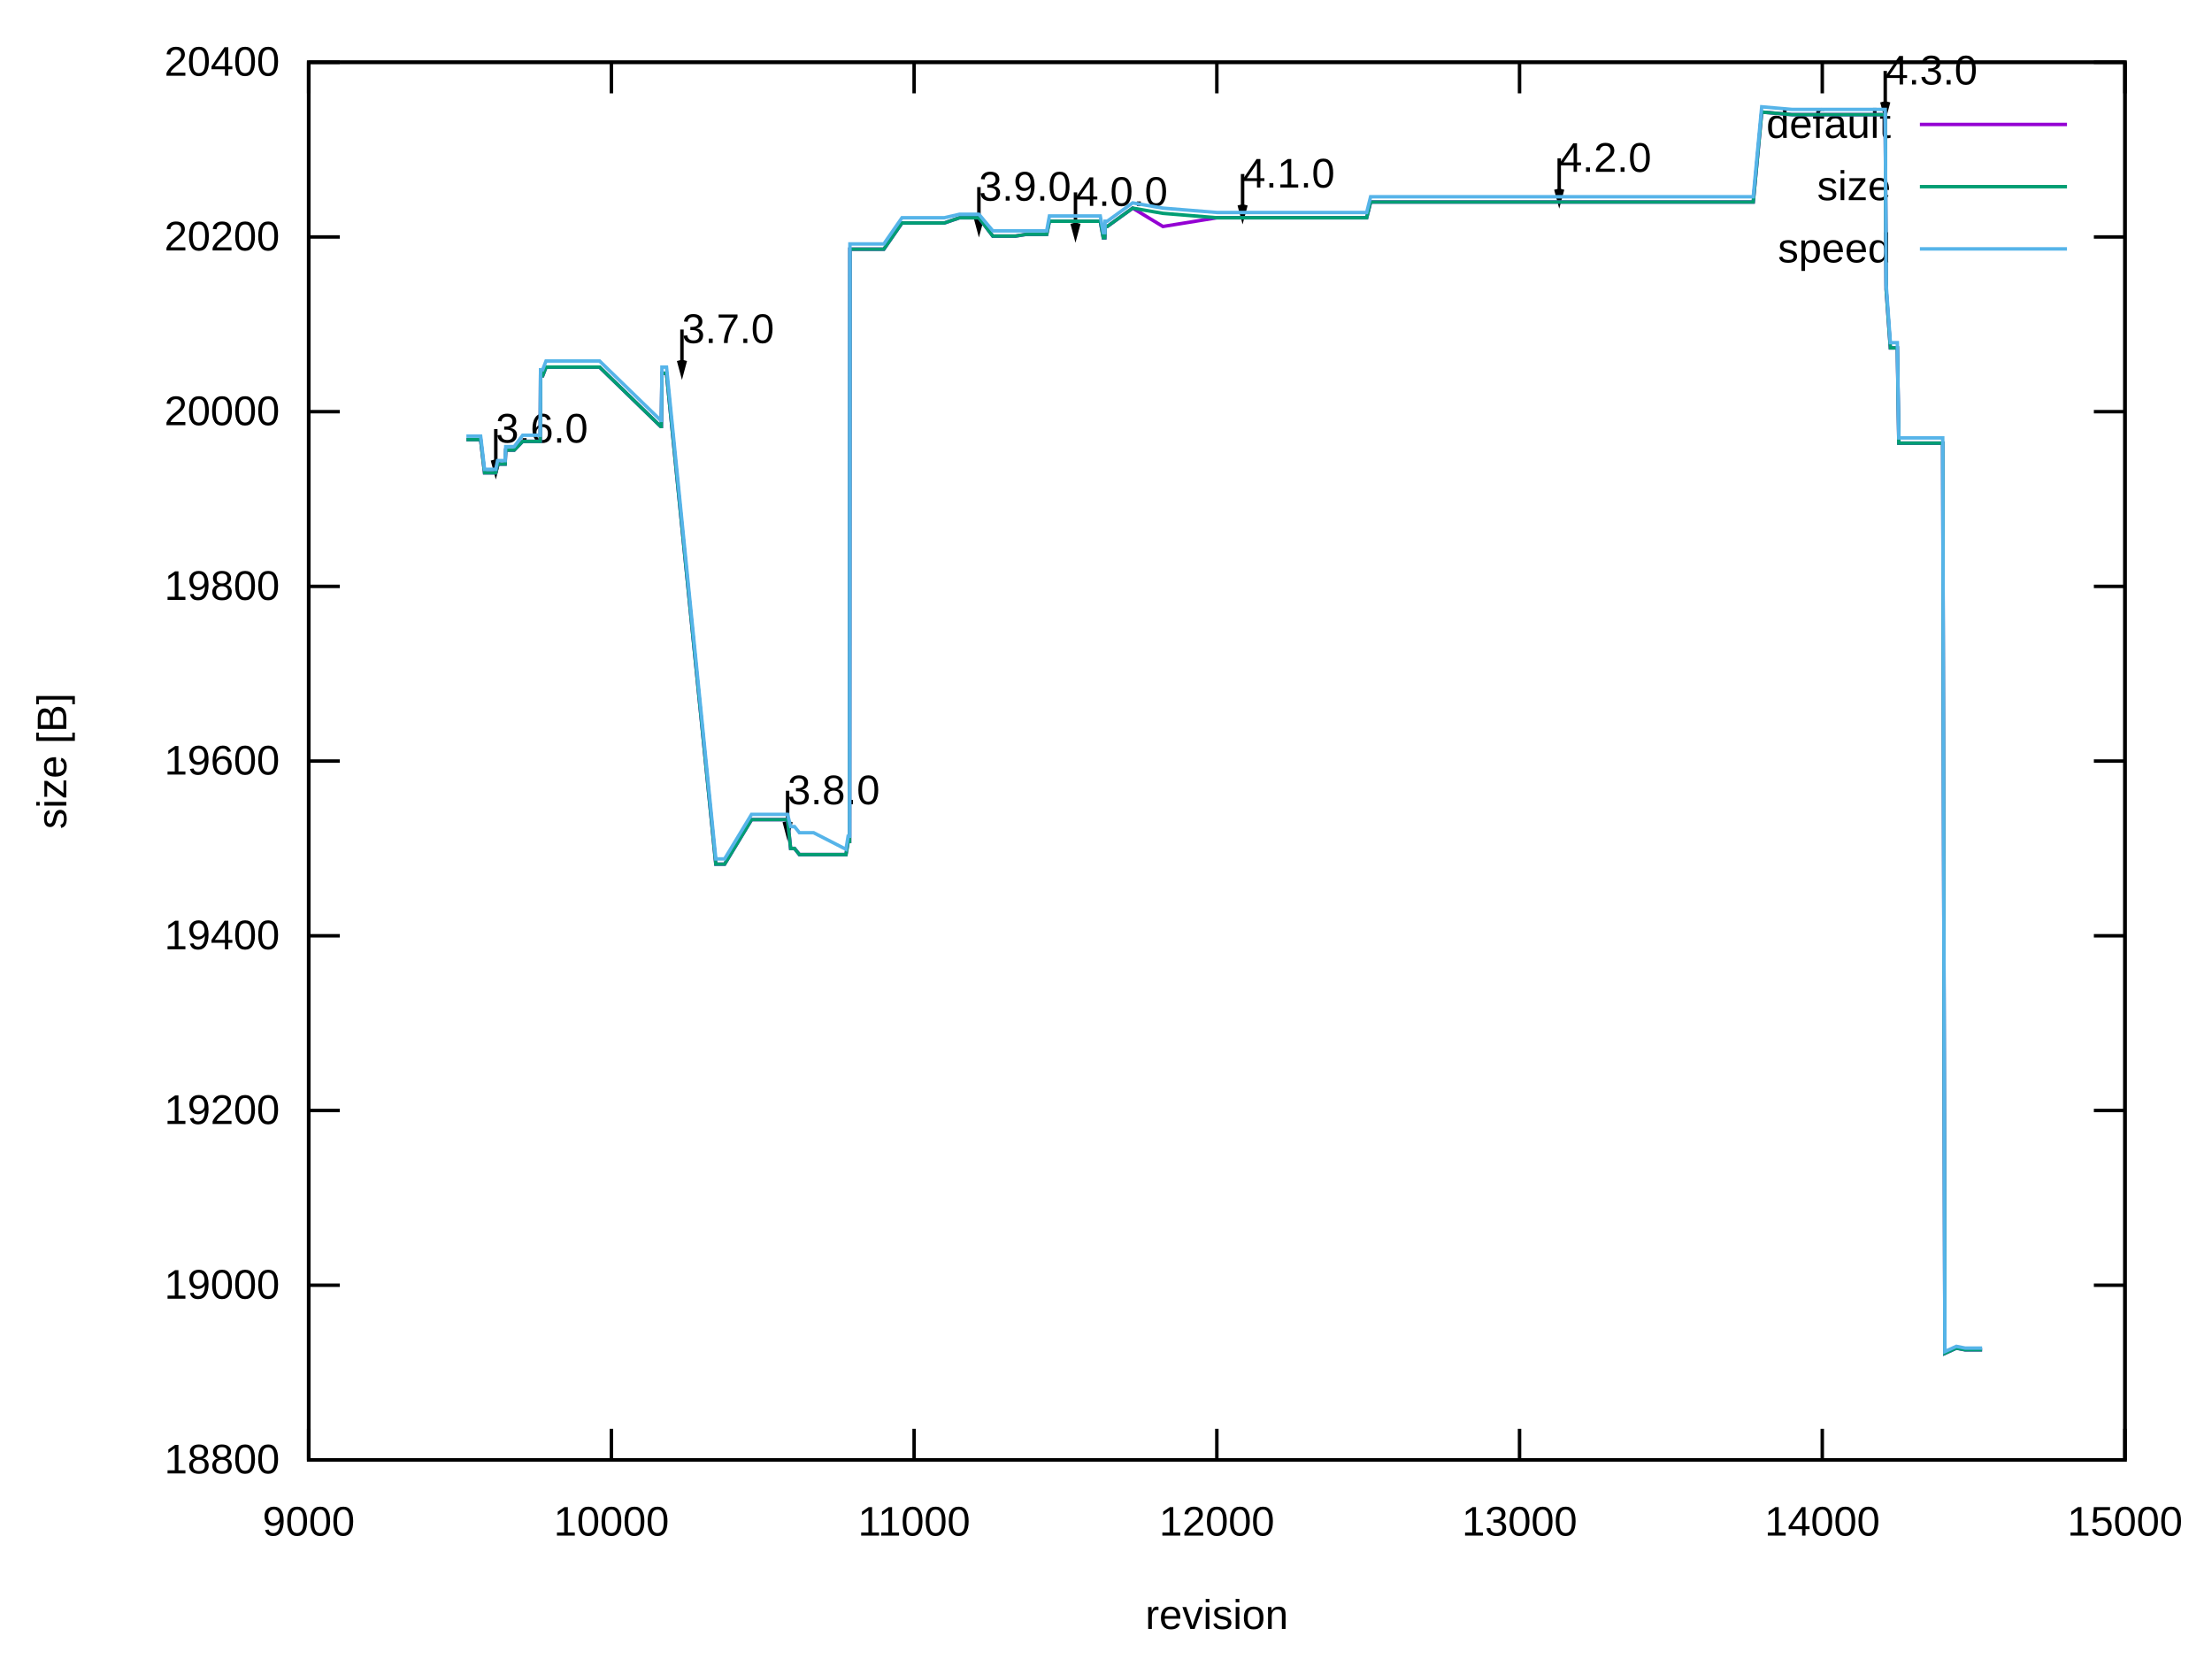
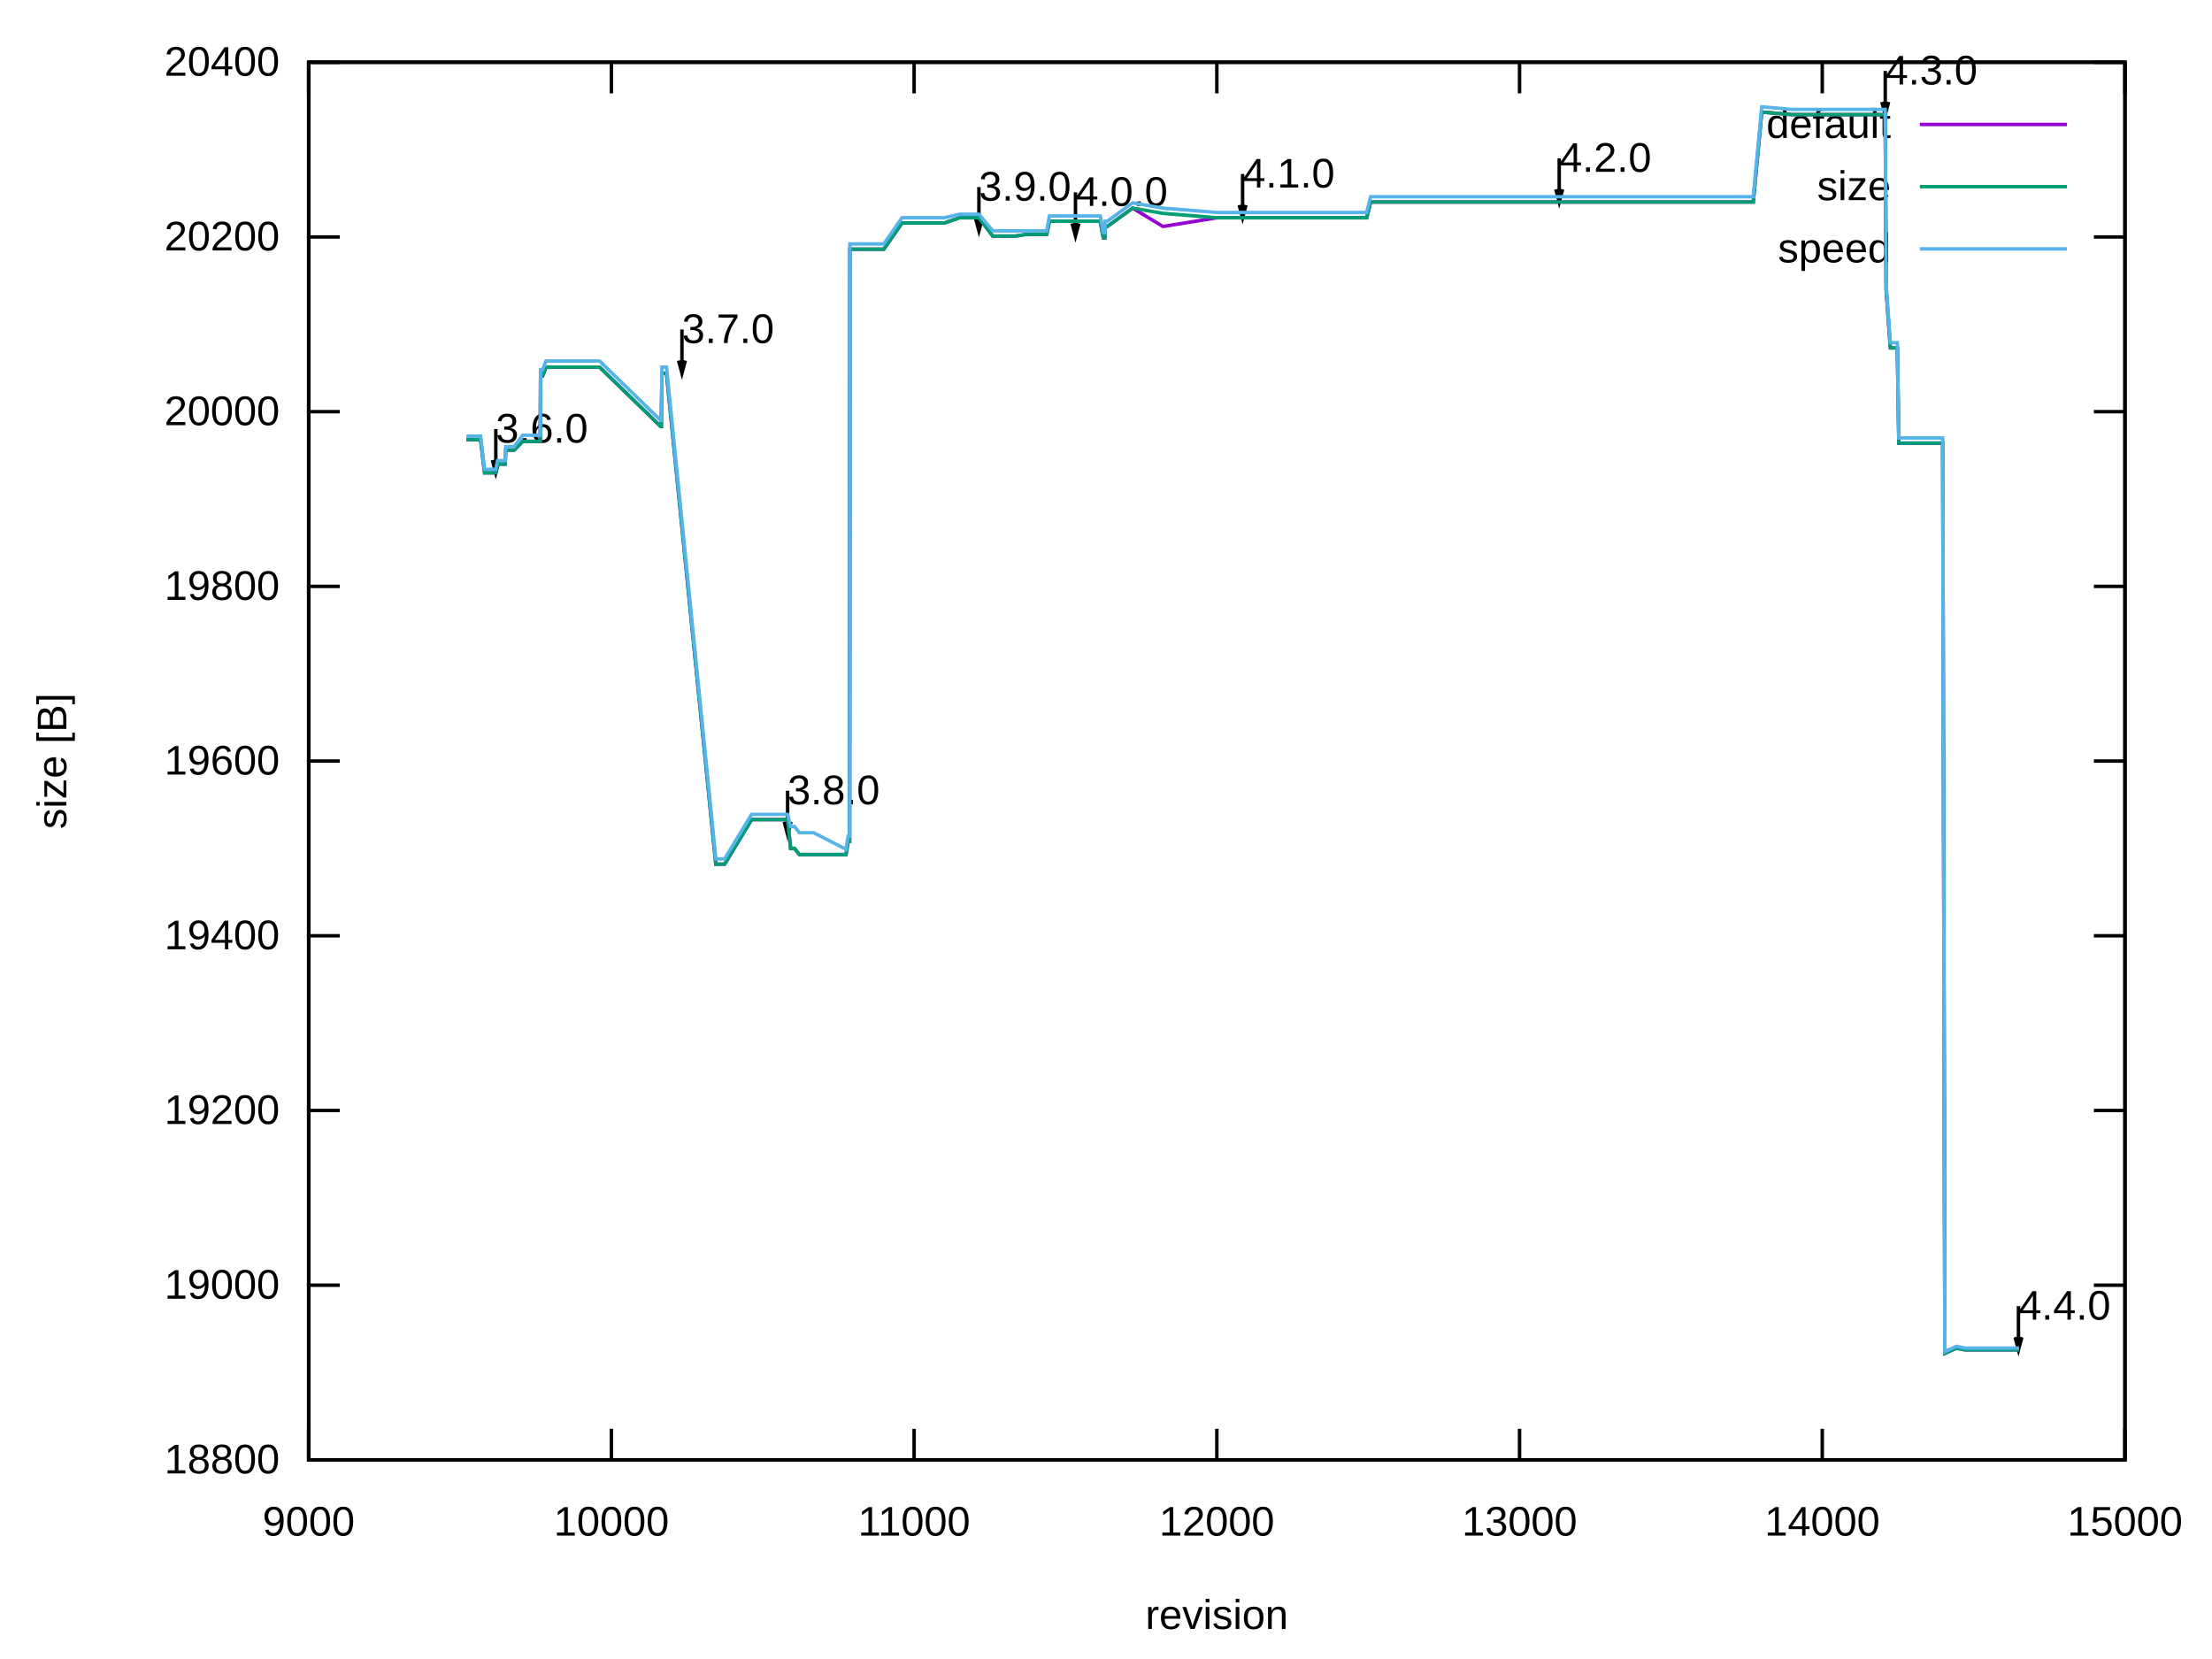
<svg xmlns="http://www.w3.org/2000/svg" xmlns:xlink="http://www.w3.org/1999/xlink" width="640" height="480" viewBox="0 0 640 480">
  <g id="gnuplot_canvas">
    <rect x="0" y="0" width="640" height="480" fill="none" />
    <defs>
      <circle id="gpDot" r="0.5" stroke-width="0.5" stroke="currentColor" />
      <path id="gpPt0" stroke-width="0.222" stroke="currentColor" d="M-1,0 h2 M0,-1 v2" />
      <path id="gpPt1" stroke-width="0.222" stroke="currentColor" d="M-1,-1 L1,1 M1,-1 L-1,1" />
      <path id="gpPt2" stroke-width="0.222" stroke="currentColor" d="M-1,0 L1,0 M0,-1 L0,1 M-1,-1 L1,1 M-1,1 L1,-1" />
      <rect id="gpPt3" stroke-width="0.222" stroke="currentColor" x="-1" y="-1" width="2" height="2" />
      <rect id="gpPt4" stroke-width="0.222" stroke="currentColor" fill="currentColor" x="-1" y="-1" width="2" height="2" />
      <circle id="gpPt5" stroke-width="0.222" stroke="currentColor" cx="0" cy="0" r="1" />
      <use xlink:href="#gpPt5" id="gpPt6" fill="currentColor" stroke="none" />
      <path id="gpPt7" stroke-width="0.222" stroke="currentColor" d="M0,-1.33 L-1.33,0.67 L1.33,0.67 z" />
      <use xlink:href="#gpPt7" id="gpPt8" fill="currentColor" stroke="none" />
      <use xlink:href="#gpPt7" id="gpPt9" stroke="currentColor" transform="rotate(180)" />
      <use xlink:href="#gpPt9" id="gpPt10" fill="currentColor" stroke="none" />
      <use xlink:href="#gpPt3" id="gpPt11" stroke="currentColor" transform="rotate(45)" />
      <use xlink:href="#gpPt11" id="gpPt12" fill="currentColor" stroke="none" />
      <path id="gpPt13" stroke-width="0.222" stroke="currentColor" d="M0,1.330 L1.265,0.411 L0.782,-1.067 L-0.782,-1.076 L-1.265,0.411 z" />
      <use xlink:href="#gpPt13" id="gpPt14" fill="currentColor" stroke="none" />
      <filter id="textbox" filterUnits="objectBoundingBox" x="0" y="0" height="1" width="1">
        <feFlood flood-color="white" flood-opacity="1" result="bgnd" />
        <feComposite in="SourceGraphic" in2="bgnd" operator="atop" />
      </filter>
      <filter id="greybox" filterUnits="objectBoundingBox" x="0" y="0" height="1" width="1">
        <feFlood flood-color="lightgrey" flood-opacity="1" result="grey" />
        <feComposite in="SourceGraphic" in2="grey" operator="atop" />
      </filter>
    </defs>
    <g fill="none" color="white" stroke="currentColor" stroke-width="1.00" stroke-linecap="butt" stroke-linejoin="miter">
</g>
    <g fill="none" color="black" stroke="currentColor" stroke-width="1.00" stroke-linecap="butt" stroke-linejoin="miter">
      <path stroke="black" d="M89.31,422.40 L98.31,422.40 M614.82,422.40 L605.82,422.40  " />
      <g transform="translate(80.92,426.30)" stroke="none" fill="black" font-family="Arial" font-size="12.00" text-anchor="end">
        <text>
          <tspan font-family="Arial"> 18800</tspan>
        </text>
      </g>
    </g>
    <g fill="none" color="black" stroke="currentColor" stroke-width="1.00" stroke-linecap="butt" stroke-linejoin="miter">
      <path stroke="black" d="M89.31,371.85 L98.31,371.85 M614.82,371.85 L605.82,371.85  " />
      <g transform="translate(80.92,375.75)" stroke="none" fill="black" font-family="Arial" font-size="12.00" text-anchor="end">
        <text>
          <tspan font-family="Arial"> 19000</tspan>
        </text>
      </g>
    </g>
    <g fill="none" color="black" stroke="currentColor" stroke-width="1.00" stroke-linecap="butt" stroke-linejoin="miter">
      <path stroke="black" d="M89.31,321.30 L98.31,321.30 M614.82,321.30 L605.82,321.30  " />
      <g transform="translate(80.92,325.20)" stroke="none" fill="black" font-family="Arial" font-size="12.00" text-anchor="end">
        <text>
          <tspan font-family="Arial"> 19200</tspan>
        </text>
      </g>
    </g>
    <g fill="none" color="black" stroke="currentColor" stroke-width="1.00" stroke-linecap="butt" stroke-linejoin="miter">
      <path stroke="black" d="M89.31,270.75 L98.31,270.75 M614.82,270.75 L605.82,270.75  " />
      <g transform="translate(80.92,274.65)" stroke="none" fill="black" font-family="Arial" font-size="12.00" text-anchor="end">
        <text>
          <tspan font-family="Arial"> 19400</tspan>
        </text>
      </g>
    </g>
    <g fill="none" color="black" stroke="currentColor" stroke-width="1.00" stroke-linecap="butt" stroke-linejoin="miter">
      <path stroke="black" d="M89.31,220.20 L98.31,220.20 M614.82,220.20 L605.82,220.20  " />
      <g transform="translate(80.92,224.10)" stroke="none" fill="black" font-family="Arial" font-size="12.00" text-anchor="end">
        <text>
          <tspan font-family="Arial"> 19600</tspan>
        </text>
      </g>
    </g>
    <g fill="none" color="black" stroke="currentColor" stroke-width="1.00" stroke-linecap="butt" stroke-linejoin="miter">
      <path stroke="black" d="M89.31,169.66 L98.31,169.66 M614.82,169.66 L605.82,169.66  " />
      <g transform="translate(80.92,173.56)" stroke="none" fill="black" font-family="Arial" font-size="12.00" text-anchor="end">
        <text>
          <tspan font-family="Arial"> 19800</tspan>
        </text>
      </g>
    </g>
    <g fill="none" color="black" stroke="currentColor" stroke-width="1.00" stroke-linecap="butt" stroke-linejoin="miter">
      <path stroke="black" d="M89.31,119.11 L98.31,119.11 M614.82,119.11 L605.82,119.11  " />
      <g transform="translate(80.92,123.01)" stroke="none" fill="black" font-family="Arial" font-size="12.00" text-anchor="end">
        <text>
          <tspan font-family="Arial"> 20000</tspan>
        </text>
      </g>
    </g>
    <g fill="none" color="black" stroke="currentColor" stroke-width="1.00" stroke-linecap="butt" stroke-linejoin="miter">
      <path stroke="black" d="M89.31,68.56 L98.31,68.56 M614.82,68.56 L605.82,68.56  " />
      <g transform="translate(80.92,72.46)" stroke="none" fill="black" font-family="Arial" font-size="12.00" text-anchor="end">
        <text>
          <tspan font-family="Arial"> 20200</tspan>
        </text>
      </g>
    </g>
    <g fill="none" color="black" stroke="currentColor" stroke-width="1.00" stroke-linecap="butt" stroke-linejoin="miter">
      <path stroke="black" d="M89.31,18.01 L98.31,18.01 M614.82,18.01 L605.82,18.01  " />
      <g transform="translate(80.92,21.91)" stroke="none" fill="black" font-family="Arial" font-size="12.00" text-anchor="end">
        <text>
          <tspan font-family="Arial"> 20400</tspan>
        </text>
      </g>
    </g>
    <g fill="none" color="black" stroke="currentColor" stroke-width="1.00" stroke-linecap="butt" stroke-linejoin="miter">
      <path stroke="black" d="M89.31,422.40 L89.31,413.40 M89.31,18.01 L89.31,27.01  " />
      <g transform="translate(89.31,444.30)" stroke="none" fill="black" font-family="Arial" font-size="12.00" text-anchor="middle">
        <text>
          <tspan font-family="Arial"> 9000</tspan>
        </text>
      </g>
    </g>
    <g fill="none" color="black" stroke="currentColor" stroke-width="1.00" stroke-linecap="butt" stroke-linejoin="miter">
      <path stroke="black" d="M176.90,422.40 L176.90,413.40 M176.90,18.01 L176.90,27.01  " />
      <g transform="translate(176.90,444.30)" stroke="none" fill="black" font-family="Arial" font-size="12.00" text-anchor="middle">
        <text>
          <tspan font-family="Arial"> 10000</tspan>
        </text>
      </g>
    </g>
    <g fill="none" color="black" stroke="currentColor" stroke-width="1.00" stroke-linecap="butt" stroke-linejoin="miter">
      <path stroke="black" d="M264.48,422.40 L264.48,413.40 M264.48,18.01 L264.48,27.01  " />
      <g transform="translate(264.48,444.30)" stroke="none" fill="black" font-family="Arial" font-size="12.00" text-anchor="middle">
        <text>
          <tspan font-family="Arial"> 11000</tspan>
        </text>
      </g>
    </g>
    <g fill="none" color="black" stroke="currentColor" stroke-width="1.00" stroke-linecap="butt" stroke-linejoin="miter">
      <path stroke="black" d="M352.07,422.40 L352.07,413.40 M352.07,18.01 L352.07,27.01  " />
      <g transform="translate(352.07,444.30)" stroke="none" fill="black" font-family="Arial" font-size="12.00" text-anchor="middle">
        <text>
          <tspan font-family="Arial"> 12000</tspan>
        </text>
      </g>
    </g>
    <g fill="none" color="black" stroke="currentColor" stroke-width="1.00" stroke-linecap="butt" stroke-linejoin="miter">
      <path stroke="black" d="M439.65,422.40 L439.65,413.40 M439.65,18.01 L439.65,27.01  " />
      <g transform="translate(439.65,444.30)" stroke="none" fill="black" font-family="Arial" font-size="12.00" text-anchor="middle">
        <text>
          <tspan font-family="Arial"> 13000</tspan>
        </text>
      </g>
    </g>
    <g fill="none" color="black" stroke="currentColor" stroke-width="1.00" stroke-linecap="butt" stroke-linejoin="miter">
      <path stroke="black" d="M527.24,422.40 L527.24,413.40 M527.24,18.01 L527.24,27.01  " />
      <g transform="translate(527.24,444.30)" stroke="none" fill="black" font-family="Arial" font-size="12.00" text-anchor="middle">
        <text>
          <tspan font-family="Arial"> 14000</tspan>
        </text>
      </g>
    </g>
    <g fill="none" color="black" stroke="currentColor" stroke-width="1.00" stroke-linecap="butt" stroke-linejoin="miter">
      <path stroke="black" d="M614.82,422.40 L614.82,413.40 M614.82,18.01 L614.82,27.01  " />
      <g transform="translate(614.82,444.30)" stroke="none" fill="black" font-family="Arial" font-size="12.00" text-anchor="middle">
        <text>
          <tspan font-family="Arial"> 15000</tspan>
        </text>
      </g>
    </g>
    <g fill="none" color="black" stroke="currentColor" stroke-width="1.00" stroke-linecap="butt" stroke-linejoin="miter">
</g>
    <g fill="none" color="black" stroke="currentColor" stroke-width="1.00" stroke-linecap="butt" stroke-linejoin="miter">
      <path stroke="black" d="M89.31,18.01 L89.31,422.40 L614.82,422.40 L614.82,18.01 L89.31,18.01 Z  " />
      <g transform="translate(143.44,128.06)" stroke="none" fill="black" font-family="Arial" font-size="12.00" text-anchor="start">
        <text>
          <tspan font-family="Arial">3.6.0</tspan>
        </text>
      </g>
      <g transform="translate(197.30,99.25)" stroke="none" fill="black" font-family="Arial" font-size="12.00" text-anchor="start">
        <text>
          <tspan font-family="Arial">3.7.0</tspan>
        </text>
      </g>
      <g transform="translate(227.87,232.70)" stroke="none" fill="black" font-family="Arial" font-size="12.00" text-anchor="start">
        <text>
          <tspan font-family="Arial">3.8.0</tspan>
        </text>
      </g>
      <g transform="translate(283.22,58.05)" stroke="none" fill="black" font-family="Arial" font-size="12.00" text-anchor="start">
        <text>
          <tspan font-family="Arial">3.9.0</tspan>
        </text>
      </g>
      <g transform="translate(311.16,59.57)" stroke="none" fill="black" font-family="Arial" font-size="12.00" text-anchor="start">
        <text>
          <tspan font-family="Arial">4.0.0</tspan>
        </text>
      </g>
      <g transform="translate(359.51,54.26)" stroke="none" fill="black" font-family="Arial" font-size="12.00" text-anchor="start">
        <text>
          <tspan font-family="Arial">4.1.0</tspan>
        </text>
      </g>
      <g transform="translate(451.12,49.71)" stroke="none" fill="black" font-family="Arial" font-size="12.00" text-anchor="start">
        <text>
          <tspan font-family="Arial">4.2.0</tspan>
        </text>
      </g>
      <g transform="translate(545.45,24.44)" stroke="none" fill="black" font-family="Arial" font-size="12.00" text-anchor="start">
        <text>
          <tspan font-family="Arial">4.3.0</tspan>
        </text>
      </g>
-       <path stroke="black" d="M142.47,133.13 L143.45,136.79 L144.43,133.13 M143.45,124.15 L143.45,136.79 M196.33,104.32 L197.31,107.98 L198.29,104.32   M197.31,95.34 L197.31,107.98 M226.90,237.77 L227.88,241.43 L228.86,237.77 M227.88,228.79 L227.88,241.43 M282.25,63.12   L283.23,66.78 L284.21,63.12 M283.23,54.14 L283.23,66.78 M310.19,64.64 L311.17,68.30 L312.15,64.64 M311.17,55.66   L311.17,68.30 M358.54,59.33 L359.52,62.99 L360.50,59.33 M359.52,50.35 L359.52,62.99 M450.15,54.78 L451.13,58.44   L452.11,54.78 M451.13,45.80 L451.13,58.44 M544.48,29.51 L545.46,33.16 L546.44,29.51 M545.46,20.53 L545.46,33.16    " />
+       <g transform="translate(583.99,381.82)" stroke="none" fill="black" font-family="Arial" font-size="12.00" text-anchor="start">
+         <text>
+           <tspan font-family="Arial">4.4.0</tspan>
+         </text>
+       </g>
+       <path stroke="black" d="M142.47,133.13 L143.45,136.79 L144.43,133.13 M143.45,124.15 L143.45,136.79 M196.33,104.32 L197.31,107.98 L198.29,104.32   M197.31,95.34 L197.31,107.98 M226.90,237.77 L227.88,241.43 L228.86,237.77 M227.88,228.79 L227.88,241.43 M282.25,63.12   L283.23,66.78 L284.21,63.12 M283.23,54.14 L283.23,66.78 M310.19,64.64 L311.17,68.30 L312.15,64.64 M311.17,55.66   L311.17,68.30 M358.54,59.33 L359.52,62.99 L360.50,59.33 M359.52,50.35 L359.52,62.99 M450.15,54.78 L451.13,58.44   L452.11,54.78 M451.13,45.80 L451.13,58.44 M544.48,29.51 L545.46,33.16 L546.44,29.51 M545.46,20.53 L545.46,33.16   M583.02,386.89 L584.00,390.54 L584.98,386.89 M584.00,377.91 L584.00,390.54  " />
    </g>
    <g fill="none" color="black" stroke="currentColor" stroke-width="1.00" stroke-linecap="butt" stroke-linejoin="miter">
      <g transform="translate(19.18,220.21) rotate(270)" stroke="none" fill="black" font-family="Arial" font-size="12.00" text-anchor="middle">
        <text>
          <tspan font-family="Arial">size [B]</tspan>
        </text>
      </g>
    </g>
    <g fill="none" color="black" stroke="currentColor" stroke-width="1.00" stroke-linecap="butt" stroke-linejoin="miter">
      <g transform="translate(352.06,471.30)" stroke="none" fill="black" font-family="Arial" font-size="12.00" text-anchor="middle">
        <text>
          <tspan font-family="Arial">revision</tspan>
        </text>
      </g>
    </g>
    <g fill="none" color="black" stroke="currentColor" stroke-width="1.00" stroke-linecap="butt" stroke-linejoin="miter">
</g>
    <g id="gnuplot_plot_1">
      <g fill="none" color="black" stroke="currentColor" stroke-width="1.00" stroke-linecap="butt" stroke-linejoin="miter">
        <g transform="translate(547.09,39.91)" stroke="none" fill="black" font-family="Arial" font-size="12.00" text-anchor="end">
          <text>
            <tspan font-family="Arial">default</tspan>
          </text>
        </g>
      </g>
      <g fill="none" color="black" stroke="currentColor" stroke-width="1.00" stroke-linecap="butt" stroke-linejoin="miter">
-         <path stroke="rgb(148,   0, 211)" d="M555.48,36.01 L598.04,36.01 M134.94,127.20 L136.61,127.20 L137.48,127.20 L139.06,127.20 L140.20,136.80 L140.90,136.80   L141.51,136.80 L141.95,136.80 L142.04,136.80 L142.12,136.80 L142.21,136.80 L143.44,136.80 L143.96,134.27 L144.66,134.27   L144.93,134.27 L145.01,134.27 L145.10,134.27 L145.19,134.27 L145.36,134.27 L145.80,134.27 L145.89,134.27 L146.15,134.27   L146.33,130.23 L146.50,130.23 L146.59,130.23 L147.03,130.23 L147.29,130.23 L147.47,130.23 L147.55,130.23 L147.64,130.23   L148.78,130.23 L151.23,127.70 L153.25,127.70 L154.12,127.70 L154.74,127.70 L155.09,127.70 L155.96,127.70 L156.22,127.70   L156.31,127.70 L156.40,108.75 L156.49,108.75 L157.01,108.75 L157.98,106.22 L158.50,106.22 L158.59,106.22 L158.76,106.22   L159.12,106.22 L159.64,106.22 L159.99,106.22 L160.08,106.22 L160.69,106.22 L160.95,106.22 L161.04,106.22 L161.13,106.22   L162.01,106.22 L162.18,106.22 L162.53,106.22 L166.30,106.22 L172.43,106.22 L172.78,106.22 L172.95,106.22 L173.04,106.22   L173.48,106.22 L191.17,123.40 L191.35,123.40 L191.52,107.99 L192.13,107.99 L192.75,107.99 L192.84,107.99 L207.11,250.03   L207.46,250.03 L207.55,250.03 L208.95,250.03 L209.04,250.03 L209.65,250.03 L217.45,237.14 L220.25,237.14 L221.56,237.14   L224.19,237.14 L225.77,237.14 L227.87,237.14 L228.75,245.48 L229.53,245.48 L229.88,245.48 L231.29,247.25 L232.95,247.25   L233.39,247.25 L234.35,247.25 L234.70,247.25 L235.40,247.25 L244.77,247.25 L245.39,243.46 L245.74,243.46 L245.82,243.46   L245.91,72.10 L246.09,72.10 L246.96,72.10 L255.72,72.10 L260.98,64.51 L262.20,64.51 L272.10,64.51 L273.24,64.51   L277.62,63.00 L283.22,63.00 L287.25,68.31 L293.38,68.31 L293.82,68.31 L296.97,67.80 L302.58,67.80 L302.84,67.80   L303.63,64.01 L308.89,64.01 L309.06,64.01 L311.16,64.01 L315.80,64.01 L318.26,64.01 L318.34,64.01 L319.22,68.81   L319.66,68.81 L319.75,65.53 L320.27,65.53 L320.36,65.53 L327.72,60.22 L336.47,65.53 L352.15,63.00 L356.97,63.00   L359.51,63.00 L360.65,63.00 L360.82,63.00 L361.00,63.00 L361.35,63.00 L361.61,63.00 L362.05,63.00 L386.40,63.00   L388.41,63.00 L389.73,63.00 L391.48,63.00 L392.70,63.00 L394.81,63.00 L395.42,63.00 L396.56,58.45 L408.29,58.45   L411.01,58.45 L412.41,58.45 L412.67,58.45 L417.40,58.45 L420.73,58.45 L421.70,58.45 L424.50,58.45 L427.56,58.45   L428.70,58.45 L430.10,58.45 L430.89,58.45 L436.93,58.45 L451.12,58.45 L457.17,58.45 L465.93,58.45 L483.00,58.45   L500.00,58.45 L500.87,58.45 L501.75,58.45 L505.16,58.45 L507.27,58.45 L509.72,32.42 L518.48,33.17 L527.24,33.17   L543.35,33.17 L545.45,33.17 L545.72,83.72 L546.94,100.66 L547.82,100.66 L548.08,100.66 L548.78,100.66 L548.96,100.66   L549.39,128.21 L553.51,128.21 L557.54,128.21 L559.64,128.21 L562.09,128.21 L562.71,391.57 L566.04,390.05 L568.58,390.55   L571.90,390.55 L573.48,390.55  " />
+         <path stroke="rgb(148,   0, 211)" d="M555.48,36.01 L598.04,36.01 M134.94,127.20 L136.61,127.20 L137.48,127.20 L139.06,127.20 L140.20,136.80 L140.90,136.80   L141.51,136.80 L141.95,136.80 L142.04,136.80 L142.12,136.80 L142.21,136.80 L143.44,136.80 L143.96,134.27 L144.66,134.27   L144.93,134.27 L145.01,134.27 L145.10,134.27 L145.19,134.27 L145.36,134.27 L145.80,134.27 L145.89,134.27 L146.15,134.27   L146.33,130.23 L146.50,130.23 L146.59,130.23 L147.03,130.23 L147.29,130.23 L147.47,130.23 L147.55,130.23 L147.64,130.23   L148.78,130.23 L151.23,127.70 L153.25,127.70 L154.12,127.70 L154.74,127.70 L155.09,127.70 L155.96,127.70 L156.22,127.70   L156.31,127.70 L156.40,108.75 L156.49,108.75 L157.01,108.75 L157.98,106.22 L158.50,106.22 L158.59,106.22 L158.76,106.22   L159.12,106.22 L159.64,106.22 L159.99,106.22 L160.08,106.22 L160.69,106.22 L160.95,106.22 L161.04,106.22 L161.13,106.22   L162.01,106.22 L162.18,106.22 L162.53,106.22 L166.30,106.22 L172.43,106.22 L172.78,106.22 L172.95,106.22 L173.04,106.22   L173.48,106.22 L191.17,123.40 L191.35,123.40 L191.52,107.99 L192.13,107.99 L192.75,107.99 L192.84,107.99 L207.11,250.03   L207.46,250.03 L207.55,250.03 L208.95,250.03 L209.04,250.03 L209.65,250.03 L217.45,237.14 L220.25,237.14 L221.56,237.14   L224.19,237.14 L225.77,237.14 L227.87,237.14 L228.75,245.48 L229.53,245.48 L229.88,245.48 L231.29,247.25 L232.95,247.25   L233.39,247.25 L234.35,247.25 L234.70,247.25 L235.40,247.25 L244.77,247.25 L245.39,243.46 L245.74,243.46 L245.82,243.46   L245.91,72.10 L246.09,72.10 L246.96,72.10 L255.72,72.10 L260.98,64.51 L262.20,64.51 L272.10,64.51 L273.24,64.51   L277.62,63.00 L283.22,63.00 L287.25,68.31 L293.38,68.31 L293.82,68.31 L296.97,67.80 L302.58,67.80 L302.84,67.80   L303.63,64.01 L308.89,64.01 L309.06,64.01 L311.16,64.01 L315.80,64.01 L318.26,64.01 L318.34,64.01 L319.22,68.81   L319.66,68.81 L319.75,65.53 L320.27,65.53 L320.36,65.53 L327.72,60.22 L336.47,65.53 L352.15,63.00 L356.97,63.00   L359.51,63.00 L360.65,63.00 L360.82,63.00 L361.00,63.00 L361.35,63.00 L361.61,63.00 L362.05,63.00 L386.40,63.00   L388.41,63.00 L389.73,63.00 L391.48,63.00 L392.70,63.00 L394.81,63.00 L395.42,63.00 L396.56,58.45 L408.29,58.45   L411.01,58.45 L412.41,58.45 L412.67,58.45 L417.40,58.45 L420.73,58.45 L421.70,58.45 L424.50,58.45 L427.56,58.45   L428.70,58.45 L430.10,58.45 L430.89,58.45 L436.93,58.45 L451.12,58.45 L457.17,58.45 L465.93,58.45 L483.00,58.45   L500.00,58.45 L500.87,58.45 L501.75,58.45 L505.16,58.45 L507.27,58.45 L509.72,32.42 L518.48,33.17 L527.24,33.17   L543.35,33.17 L545.45,33.17 L545.72,83.72 L546.94,100.66 L547.82,100.66 L548.08,100.66 L548.78,100.66 L548.96,100.66   L549.39,128.21 L553.51,128.21 L557.54,128.21 L559.64,128.21 L562.09,128.21 L562.71,391.57 L566.04,390.05 L568.58,390.55   L571.90,390.55 L573.48,390.55 L583.99,390.55 L584.17,390.55  " />
      </g>
    </g>
    <g id="gnuplot_plot_2">
      <g fill="none" color="black" stroke="currentColor" stroke-width="1.00" stroke-linecap="butt" stroke-linejoin="miter">
        <g transform="translate(547.09,57.91)" stroke="none" fill="black" font-family="Arial" font-size="12.00" text-anchor="end">
          <text>
            <tspan font-family="Arial">size</tspan>
          </text>
        </g>
      </g>
      <g fill="none" color="black" stroke="currentColor" stroke-width="1.00" stroke-linecap="butt" stroke-linejoin="miter">
-         <path stroke="rgb(  0, 158, 115)" d="M555.48,54.01 L598.04,54.01 M134.94,127.20 L136.61,127.20 L137.48,127.20 L139.06,127.20 L140.20,136.80 L140.90,136.80   L141.51,136.80 L141.95,136.80 L142.04,136.80 L142.12,136.80 L142.21,136.80 L143.44,136.80 L143.96,134.27 L144.66,134.27   L144.93,134.27 L145.01,134.27 L145.10,134.27 L145.19,134.27 L145.36,134.27 L145.80,134.27 L145.89,134.27 L146.15,134.27   L146.33,130.23 L146.50,130.23 L146.59,130.23 L147.03,130.23 L147.29,130.23 L147.47,130.23 L147.55,130.23 L147.64,130.23   L148.78,130.23 L151.23,127.70 L153.25,127.70 L154.12,127.70 L154.74,127.70 L155.09,127.70 L155.96,127.70 L156.22,127.70   L156.31,127.70 L156.40,108.75 L156.49,108.75 L157.01,108.75 L157.98,106.22 L158.50,106.22 L158.59,106.22 L158.76,106.22   L159.12,106.22 L159.64,106.22 L159.99,106.22 L160.08,106.22 L160.69,106.22 L160.95,106.22 L161.04,106.22 L161.13,106.22   L162.01,106.22 L162.18,106.22 L162.53,106.22 L166.30,106.22 L172.43,106.22 L172.78,106.22 L172.95,106.22 L173.04,106.22   L173.48,106.22 L191.17,123.40 L191.35,123.40 L191.52,107.99 L192.13,107.99 L192.75,107.99 L192.84,107.99 L207.11,250.03   L207.46,250.03 L207.55,250.03 L208.95,250.03 L209.04,250.03 L209.65,250.03 L217.45,237.14 L220.25,237.14 L221.56,237.14   L224.19,237.14 L225.77,237.14 L227.87,237.14 L228.75,245.48 L229.53,245.48 L229.88,245.48 L231.29,247.25 L232.95,247.25   L233.39,247.25 L234.35,247.25 L234.70,247.25 L235.40,247.25 L244.77,247.25 L245.39,243.46 L245.74,243.46 L245.82,243.46   L245.91,72.10 L246.09,72.10 L246.96,72.10 L255.72,72.10 L260.98,64.51 L262.20,64.51 L272.10,64.51 L273.24,64.51   L277.62,63.00 L283.22,63.00 L287.25,68.31 L293.38,68.31 L293.82,68.31 L296.97,67.80 L302.58,67.80 L302.84,67.80   L303.63,64.01 L308.89,64.01 L309.06,64.01 L311.16,64.01 L315.80,64.01 L318.26,64.01 L318.34,64.01 L319.22,68.81   L319.66,68.81 L319.75,65.53 L320.27,65.53 L320.36,65.53 L327.72,60.22 L336.47,61.73 L352.15,63.00 L356.97,63.00   L359.51,63.00 L360.65,63.00 L360.82,63.00 L361.00,63.00 L361.35,63.00 L361.61,63.00 L362.05,63.00 L386.40,63.00   L388.41,63.00 L389.73,63.00 L391.48,63.00 L392.70,63.00 L394.81,63.00 L395.42,63.00 L396.56,58.45 L408.29,58.45   L411.01,58.45 L412.41,58.45 L412.67,58.45 L417.40,58.45 L420.73,58.45 L421.70,58.45 L424.50,58.45 L427.56,58.45   L428.70,58.45 L430.10,58.45 L430.89,58.45 L436.93,58.45 L451.12,58.45 L457.17,58.45 L465.93,58.45 L483.00,58.45   L500.00,58.45 L500.87,58.45 L501.75,58.45 L505.16,58.45 L507.27,58.45 L509.72,32.42 L518.48,33.17 L527.24,33.17   L543.35,33.17 L545.45,33.17 L545.72,83.72 L546.94,100.66 L547.82,100.66 L548.08,100.66 L548.78,100.66 L548.96,100.66   L549.39,128.21 L553.51,128.21 L557.54,128.21 L559.64,128.21 L562.09,128.21 L562.71,391.57 L566.04,390.05 L568.58,390.55   L571.90,390.55 L573.48,390.55  " />
+         <path stroke="rgb(  0, 158, 115)" d="M555.48,54.01 L598.04,54.01 M134.94,127.20 L136.61,127.20 L137.48,127.20 L139.06,127.20 L140.20,136.80 L140.90,136.80   L141.51,136.80 L141.95,136.80 L142.04,136.80 L142.12,136.80 L142.21,136.80 L143.44,136.80 L143.96,134.27 L144.66,134.27   L144.93,134.27 L145.01,134.27 L145.10,134.27 L145.19,134.27 L145.36,134.27 L145.80,134.27 L145.89,134.27 L146.15,134.27   L146.33,130.23 L146.50,130.23 L146.59,130.23 L147.03,130.23 L147.29,130.23 L147.47,130.23 L147.55,130.23 L147.64,130.23   L148.78,130.23 L151.23,127.70 L153.25,127.70 L154.12,127.70 L154.74,127.70 L155.09,127.70 L155.96,127.70 L156.22,127.70   L156.31,127.70 L156.40,108.75 L156.49,108.75 L157.01,108.75 L157.98,106.22 L158.50,106.22 L158.59,106.22 L158.76,106.22   L159.12,106.22 L159.64,106.22 L159.99,106.22 L160.08,106.22 L160.69,106.22 L160.95,106.22 L161.04,106.22 L161.13,106.22   L162.01,106.22 L162.18,106.22 L162.53,106.22 L166.30,106.22 L172.43,106.22 L172.78,106.22 L172.95,106.22 L173.04,106.22   L173.48,106.22 L191.17,123.40 L191.35,123.40 L191.52,107.99 L192.13,107.99 L192.75,107.99 L192.84,107.99 L207.11,250.03   L207.46,250.03 L207.55,250.03 L208.95,250.03 L209.04,250.03 L209.65,250.03 L217.45,237.14 L220.25,237.14 L221.56,237.14   L224.19,237.14 L225.77,237.14 L227.87,237.14 L228.75,245.48 L229.53,245.48 L229.88,245.48 L231.29,247.25 L232.95,247.25   L233.39,247.25 L234.35,247.25 L234.70,247.25 L235.40,247.25 L244.77,247.25 L245.39,243.46 L245.74,243.46 L245.82,243.46   L245.91,72.10 L246.09,72.10 L246.96,72.10 L255.72,72.10 L260.98,64.51 L262.20,64.51 L272.10,64.51 L273.24,64.51   L277.62,63.00 L283.22,63.00 L287.25,68.31 L293.38,68.31 L293.82,68.31 L296.97,67.80 L302.58,67.80 L302.84,67.80   L303.63,64.01 L308.89,64.01 L309.06,64.01 L311.16,64.01 L315.80,64.01 L318.26,64.01 L318.34,64.01 L319.22,68.81   L319.66,68.81 L319.75,65.53 L320.27,65.53 L320.36,65.53 L327.72,60.22 L336.47,61.73 L352.15,63.00 L356.97,63.00   L359.51,63.00 L360.65,63.00 L360.82,63.00 L361.00,63.00 L361.35,63.00 L361.61,63.00 L362.05,63.00 L386.40,63.00   L388.41,63.00 L389.73,63.00 L391.48,63.00 L392.70,63.00 L394.81,63.00 L395.42,63.00 L396.56,58.45 L408.29,58.45   L411.01,58.45 L412.41,58.45 L412.67,58.45 L417.40,58.45 L420.73,58.45 L421.70,58.45 L424.50,58.45 L427.56,58.45   L428.70,58.45 L430.10,58.45 L430.89,58.45 L436.93,58.45 L451.12,58.45 L457.17,58.45 L465.93,58.45 L483.00,58.45   L500.00,58.45 L500.87,58.45 L501.75,58.45 L505.16,58.45 L507.27,58.45 L509.72,32.42 L518.48,33.17 L527.24,33.17   L543.35,33.17 L545.45,33.17 L545.72,83.72 L546.94,100.66 L547.82,100.66 L548.08,100.66 L548.78,100.66 L548.96,100.66   L549.39,128.21 L553.51,128.21 L557.54,128.21 L559.64,128.21 L562.09,128.21 L562.71,391.57 L566.04,390.05 L568.58,390.55   L571.90,390.55 L573.48,390.55 L583.99,390.55 L584.17,390.55  " />
      </g>
    </g>
    <g id="gnuplot_plot_3">
      <g fill="none" color="black" stroke="currentColor" stroke-width="1.00" stroke-linecap="butt" stroke-linejoin="miter">
        <g transform="translate(547.09,75.91)" stroke="none" fill="black" font-family="Arial" font-size="12.00" text-anchor="end">
          <text>
            <tspan font-family="Arial">speed</tspan>
          </text>
        </g>
      </g>
      <g fill="none" color="black" stroke="currentColor" stroke-width="1.00" stroke-linecap="butt" stroke-linejoin="miter">
-         <path stroke="rgb( 86, 180, 233)" d="M555.48,72.01 L598.04,72.01 M134.94,126.18 L136.61,126.18 L137.48,126.18 L139.06,126.18 L140.20,135.79 L140.90,135.79   L141.51,135.79 L141.95,135.79 L142.04,135.79 L142.12,135.79 L142.21,135.79 L143.44,135.79 L143.96,133.26 L144.66,133.26   L144.93,133.26 L145.01,133.26 L145.10,133.26 L145.19,133.26 L145.36,133.26 L145.80,133.26 L145.89,133.26 L146.15,133.26   L146.33,129.22 L146.50,129.22 L146.59,129.22 L147.03,129.22 L147.29,129.22 L147.47,129.22 L147.55,129.22 L147.64,129.22   L148.78,129.22 L151.23,125.93 L153.25,125.93 L154.12,125.93 L154.74,125.93 L155.09,125.93 L155.96,125.93 L156.22,125.93   L156.31,125.93 L156.40,106.98 L156.49,106.98 L157.01,106.98 L157.98,104.45 L158.50,104.45 L158.59,104.45 L158.76,104.45   L159.12,104.45 L159.64,104.45 L159.99,104.45 L160.08,104.45 L160.69,104.45 L160.95,104.45 L161.04,104.45 L161.13,104.45   L162.01,104.45 L162.18,104.45 L162.53,104.45 L166.30,104.45 L172.43,104.45 L172.78,104.45 L172.95,104.45 L173.04,104.45   L173.48,104.45 L191.17,121.63 L191.35,121.63 L191.52,106.22 L192.13,106.22 L192.75,106.22 L192.84,106.22 L207.11,248.51   L207.46,248.51 L207.55,248.51 L208.95,248.51 L209.04,248.51 L209.65,248.51 L217.45,235.62 L220.25,235.62 L221.56,235.62   L224.19,235.62 L225.77,235.62 L227.87,235.62 L228.75,239.16 L229.53,239.16 L229.88,239.16 L231.29,240.93 L232.95,240.93   L233.39,240.93 L234.35,240.93 L234.70,240.93 L235.40,240.93 L244.77,245.73 L245.39,241.94 L245.74,241.94 L245.82,241.94   L245.91,70.58 L246.09,70.58 L246.96,70.58 L255.72,70.58 L260.98,63.00 L262.20,63.00 L272.10,63.00 L273.24,63.00   L277.62,61.99 L283.22,61.99 L287.25,66.79 L293.38,66.79 L293.82,66.79 L296.97,66.79 L302.58,66.79 L302.84,66.79   L303.63,62.49 L308.89,62.49 L309.06,62.49 L311.16,62.49 L315.80,62.49 L318.26,62.49 L318.34,62.49 L319.22,67.30   L319.66,67.30 L319.75,64.01 L320.27,64.01 L320.36,64.01 L327.72,58.70 L336.47,60.22 L352.15,61.48 L356.97,61.48   L359.51,61.48 L360.65,61.48 L360.82,61.48 L361.00,61.48 L361.35,61.48 L361.61,61.48 L362.05,61.48 L386.40,61.48   L388.41,61.48 L389.73,61.48 L391.48,61.48 L392.70,61.48 L394.81,61.48 L395.42,61.48 L396.56,56.93 L408.29,56.93   L411.01,56.93 L412.41,56.93 L412.67,56.93 L417.40,56.93 L420.73,56.93 L421.70,56.93 L424.50,56.93 L427.56,56.93   L428.70,56.93 L430.10,56.93 L430.89,56.93 L436.93,56.93 L451.12,56.93 L457.17,56.93 L465.93,56.93 L483.00,56.93   L500.00,56.93 L500.87,56.93 L501.75,56.93 L505.16,56.93 L507.27,56.93 L509.72,30.90 L518.48,31.66 L527.24,31.66   L543.35,31.66 L545.45,31.66 L545.72,82.21 L546.94,99.14 L547.82,99.14 L548.08,99.14 L548.78,99.14 L548.96,99.14   L549.39,126.69 L553.51,126.69 L557.54,126.69 L559.64,126.69 L562.09,126.69 L562.71,391.06 L566.04,389.54 L568.58,390.05   L571.90,390.05 L573.48,390.05  " />
+         <path stroke="rgb( 86, 180, 233)" d="M555.48,72.01 L598.04,72.01 M134.94,126.18 L136.61,126.18 L137.48,126.18 L139.06,126.18 L140.20,135.79 L140.90,135.79   L141.51,135.79 L141.95,135.79 L142.04,135.79 L142.12,135.79 L142.21,135.79 L143.44,135.79 L143.96,133.26 L144.66,133.26   L144.93,133.26 L145.01,133.26 L145.10,133.26 L145.19,133.26 L145.36,133.26 L145.80,133.26 L145.89,133.26 L146.15,133.26   L146.33,129.22 L146.50,129.22 L146.59,129.22 L147.03,129.22 L147.29,129.22 L147.47,129.22 L147.55,129.22 L147.64,129.22   L148.78,129.22 L151.23,125.93 L153.25,125.93 L154.12,125.93 L154.74,125.93 L155.09,125.93 L155.96,125.93 L156.22,125.93   L156.31,125.93 L156.40,106.98 L156.49,106.98 L157.01,106.98 L157.98,104.45 L158.50,104.45 L158.59,104.45 L158.76,104.45   L159.12,104.45 L159.64,104.45 L159.99,104.45 L160.08,104.45 L160.69,104.45 L160.95,104.45 L161.04,104.45 L161.13,104.45   L162.01,104.45 L162.18,104.45 L162.53,104.45 L166.30,104.45 L172.43,104.45 L172.78,104.45 L172.95,104.45 L173.04,104.45   L173.48,104.45 L191.17,121.63 L191.35,121.63 L191.52,106.22 L192.13,106.22 L192.75,106.22 L192.84,106.22 L207.11,248.51   L207.46,248.51 L207.55,248.51 L208.95,248.51 L209.04,248.51 L209.65,248.51 L217.45,235.62 L220.25,235.62 L221.56,235.62   L224.19,235.62 L225.77,235.62 L227.87,235.62 L228.75,239.16 L229.53,239.16 L229.88,239.16 L231.29,240.93 L232.95,240.93   L233.39,240.93 L234.35,240.93 L234.70,240.93 L235.40,240.93 L244.77,245.73 L245.39,241.94 L245.74,241.94 L245.82,241.94   L245.91,70.58 L246.09,70.58 L246.96,70.58 L255.72,70.58 L260.98,63.00 L262.20,63.00 L272.10,63.00 L273.24,63.00   L277.62,61.99 L283.22,61.99 L287.25,66.79 L293.38,66.79 L293.82,66.79 L296.97,66.79 L302.58,66.79 L302.84,66.79   L303.63,62.49 L308.89,62.49 L309.06,62.49 L311.16,62.49 L315.80,62.49 L318.26,62.49 L318.34,62.49 L319.22,67.30   L319.66,67.30 L319.75,64.01 L320.27,64.01 L320.36,64.01 L327.72,58.70 L336.47,60.22 L352.15,61.48 L356.97,61.48   L359.51,61.48 L360.65,61.48 L360.82,61.48 L361.00,61.48 L361.35,61.48 L361.61,61.48 L362.05,61.48 L386.40,61.48   L388.41,61.48 L389.73,61.48 L391.48,61.48 L392.70,61.48 L394.81,61.48 L395.42,61.48 L396.56,56.93 L408.29,56.93   L411.01,56.93 L412.41,56.93 L412.67,56.93 L417.40,56.93 L420.73,56.93 L421.70,56.93 L424.50,56.93 L427.56,56.93   L428.70,56.93 L430.10,56.93 L430.89,56.93 L436.93,56.93 L451.12,56.93 L457.17,56.93 L465.93,56.93 L483.00,56.93   L500.00,56.93 L500.87,56.93 L501.75,56.93 L505.16,56.93 L507.27,56.93 L509.72,30.90 L518.48,31.66 L527.24,31.66   L543.35,31.66 L545.45,31.66 L545.72,82.21 L546.94,99.14 L547.82,99.14 L548.08,99.14 L548.78,99.14 L548.96,99.14   L549.39,126.69 L553.51,126.69 L557.54,126.69 L559.64,126.69 L562.09,126.69 L562.71,391.06 L566.04,389.54 L568.58,390.05   L571.90,390.05 L573.48,390.05 L583.99,390.05 L584.17,390.05  " />
      </g>
    </g>
    <g fill="none" color="white" stroke="rgb( 86, 180, 233)" stroke-width="2.00" stroke-linecap="butt" stroke-linejoin="miter">
</g>
    <g fill="none" color="black" stroke="currentColor" stroke-width="2.00" stroke-linecap="butt" stroke-linejoin="miter">
</g>
    <g fill="none" color="black" stroke="black" stroke-width="1.00" stroke-linecap="butt" stroke-linejoin="miter">
</g>
    <g fill="none" color="black" stroke="currentColor" stroke-width="1.00" stroke-linecap="butt" stroke-linejoin="miter">
      <path stroke="black" d="M89.31,18.01 L89.31,422.40 L614.82,422.40 L614.82,18.01 L89.31,18.01 Z  " />
    </g>
    <g fill="none" color="black" stroke="currentColor" stroke-width="1.00" stroke-linecap="butt" stroke-linejoin="miter">
</g>
  </g>
</svg>
